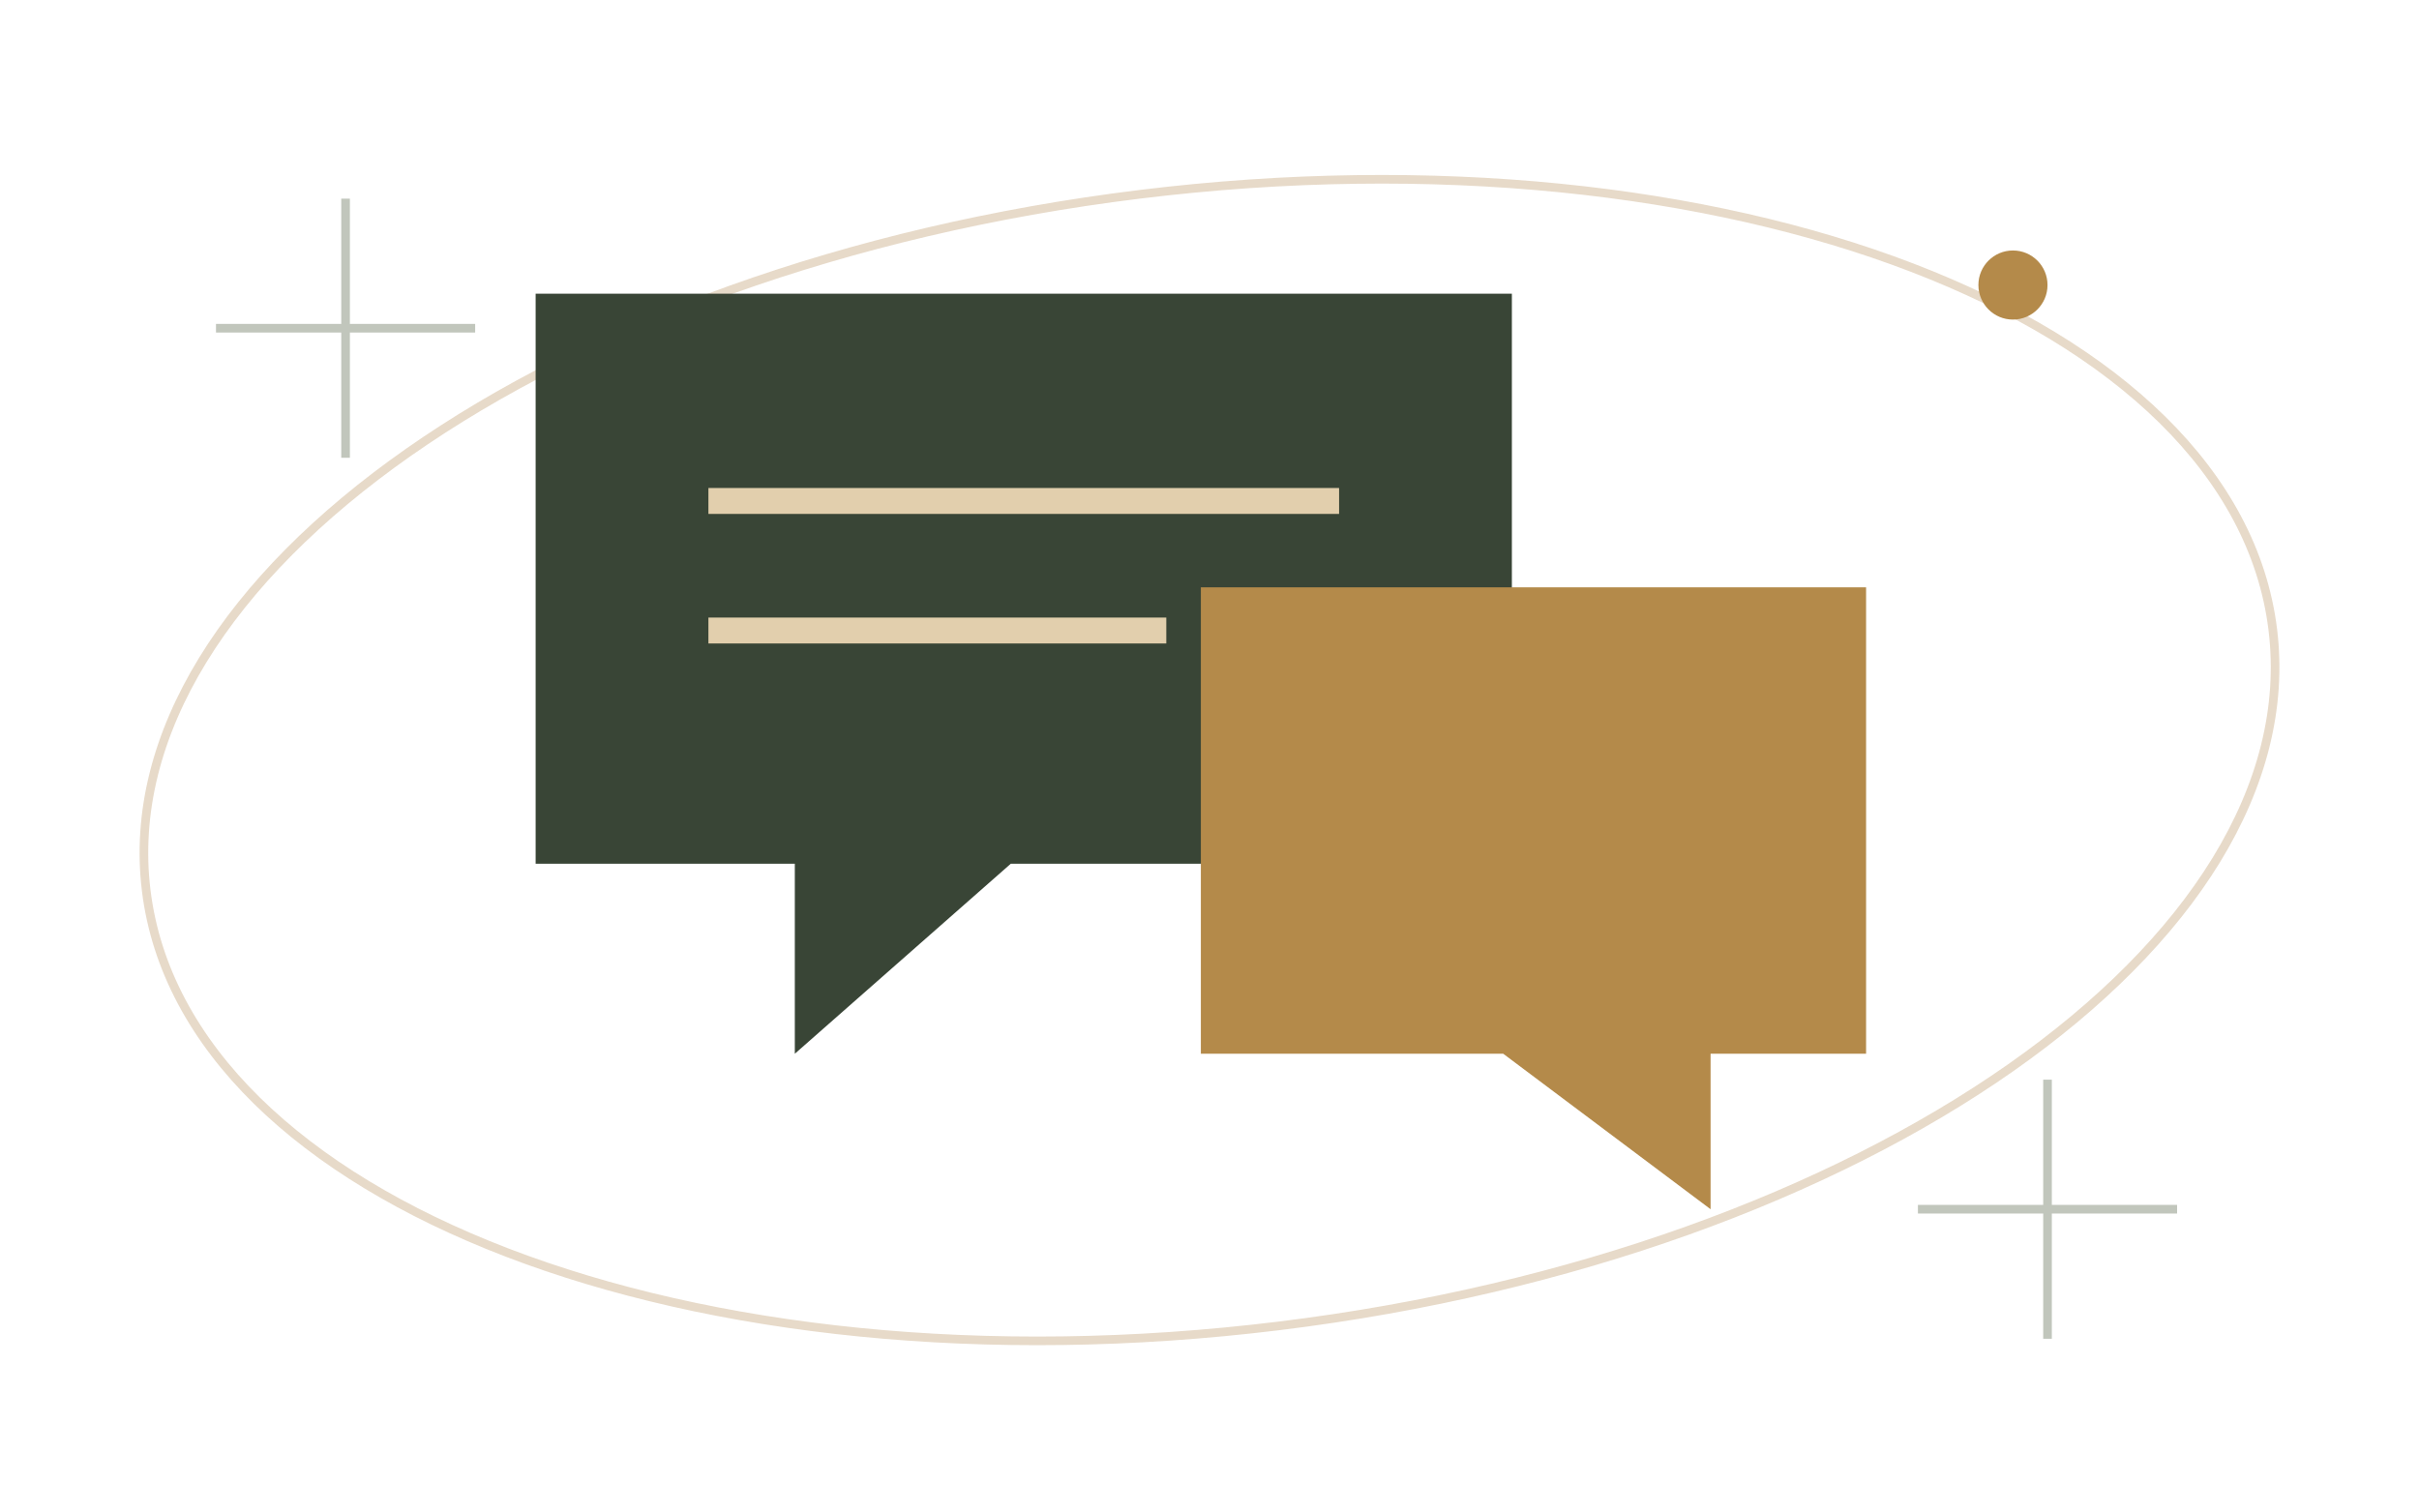
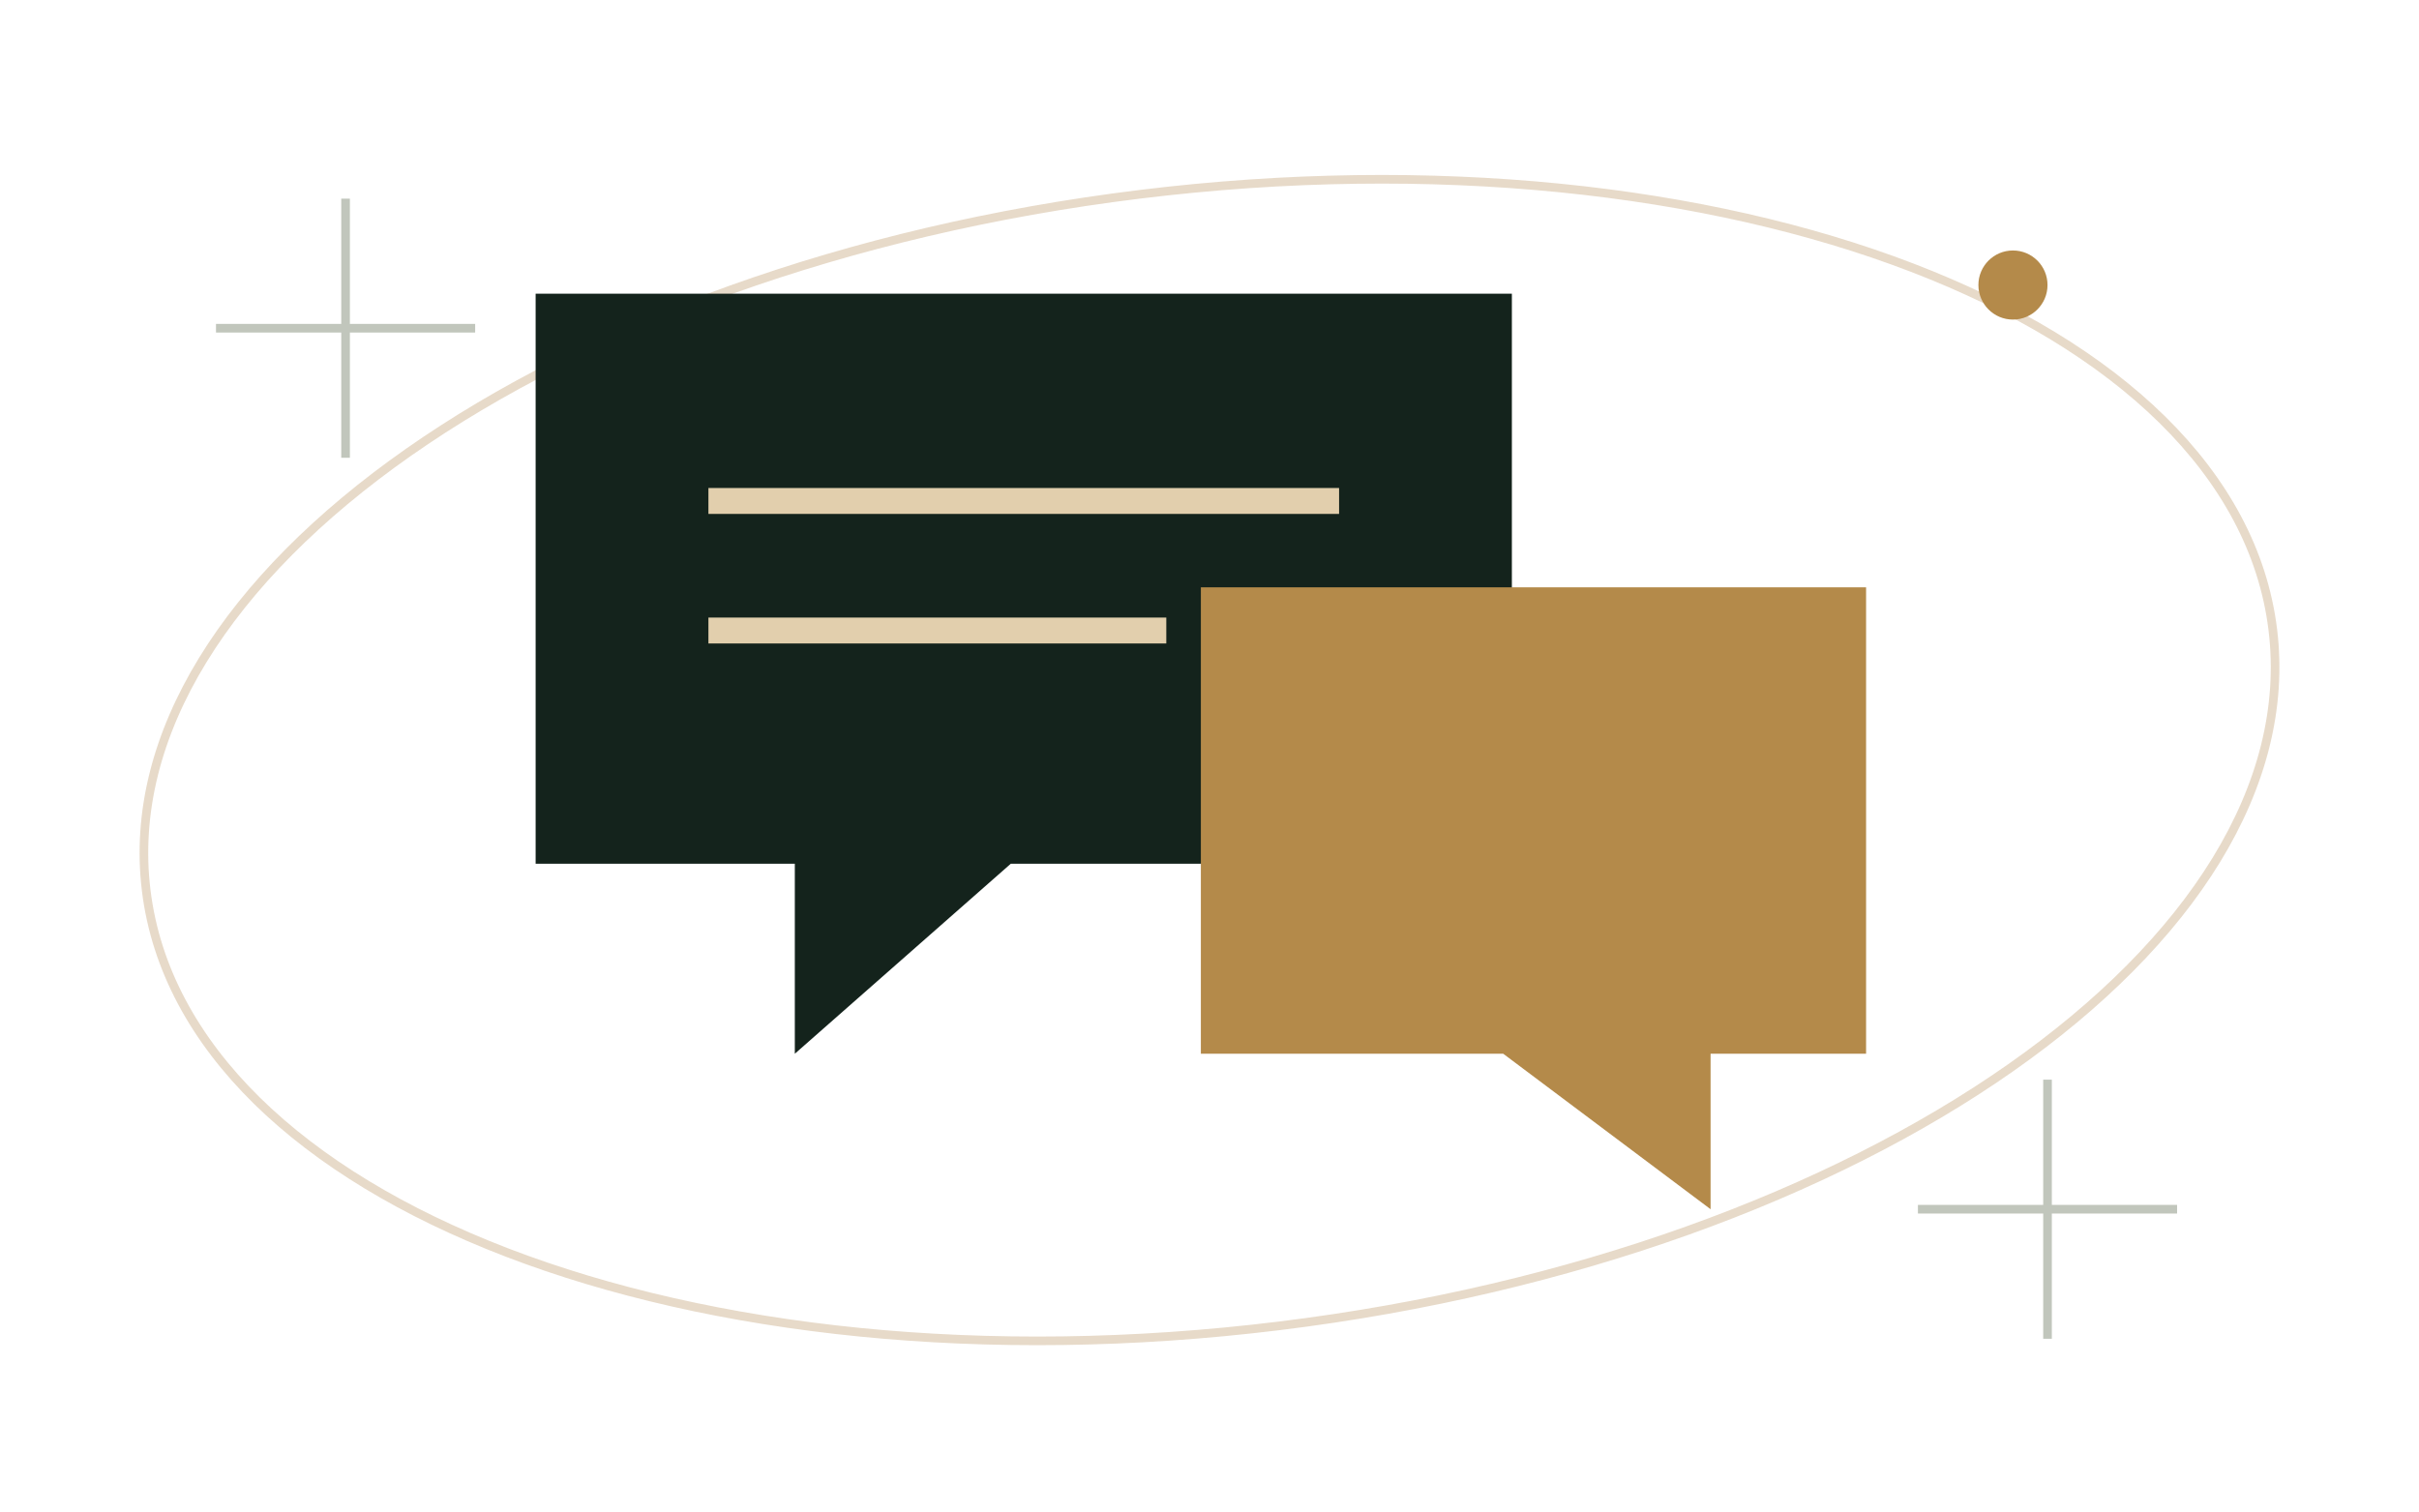
<svg xmlns="http://www.w3.org/2000/svg" viewBox="0 0 280 175" fill="none">
  <ellipse cx="140" cy="88" rx="124" ry="66" transform="rotate(-7 140 88)" stroke="#ad834a" stroke-opacity=".3" />
  <path d="M25 38H55M40 23v30M222 140h30m-15-15v30" stroke="#657158" stroke-opacity=".4" />
-   <path d="M62 34h113v66h-58l-25 22v-22H62Z" fill="#394536" />
+   <path d="M62 34h113v66h-58l-25 22v-22H62Z" fill="#14231c" />
  <path d="M139 68h77v54h-18v18l-24-18h-35Z" fill="#b48a4a" />
  <path d="M82 58h73M82 73h53" stroke="#e2cfad" stroke-width="3" />
  <circle cx="233" cy="33" r="4" fill="#b48a4a" />
</svg>
